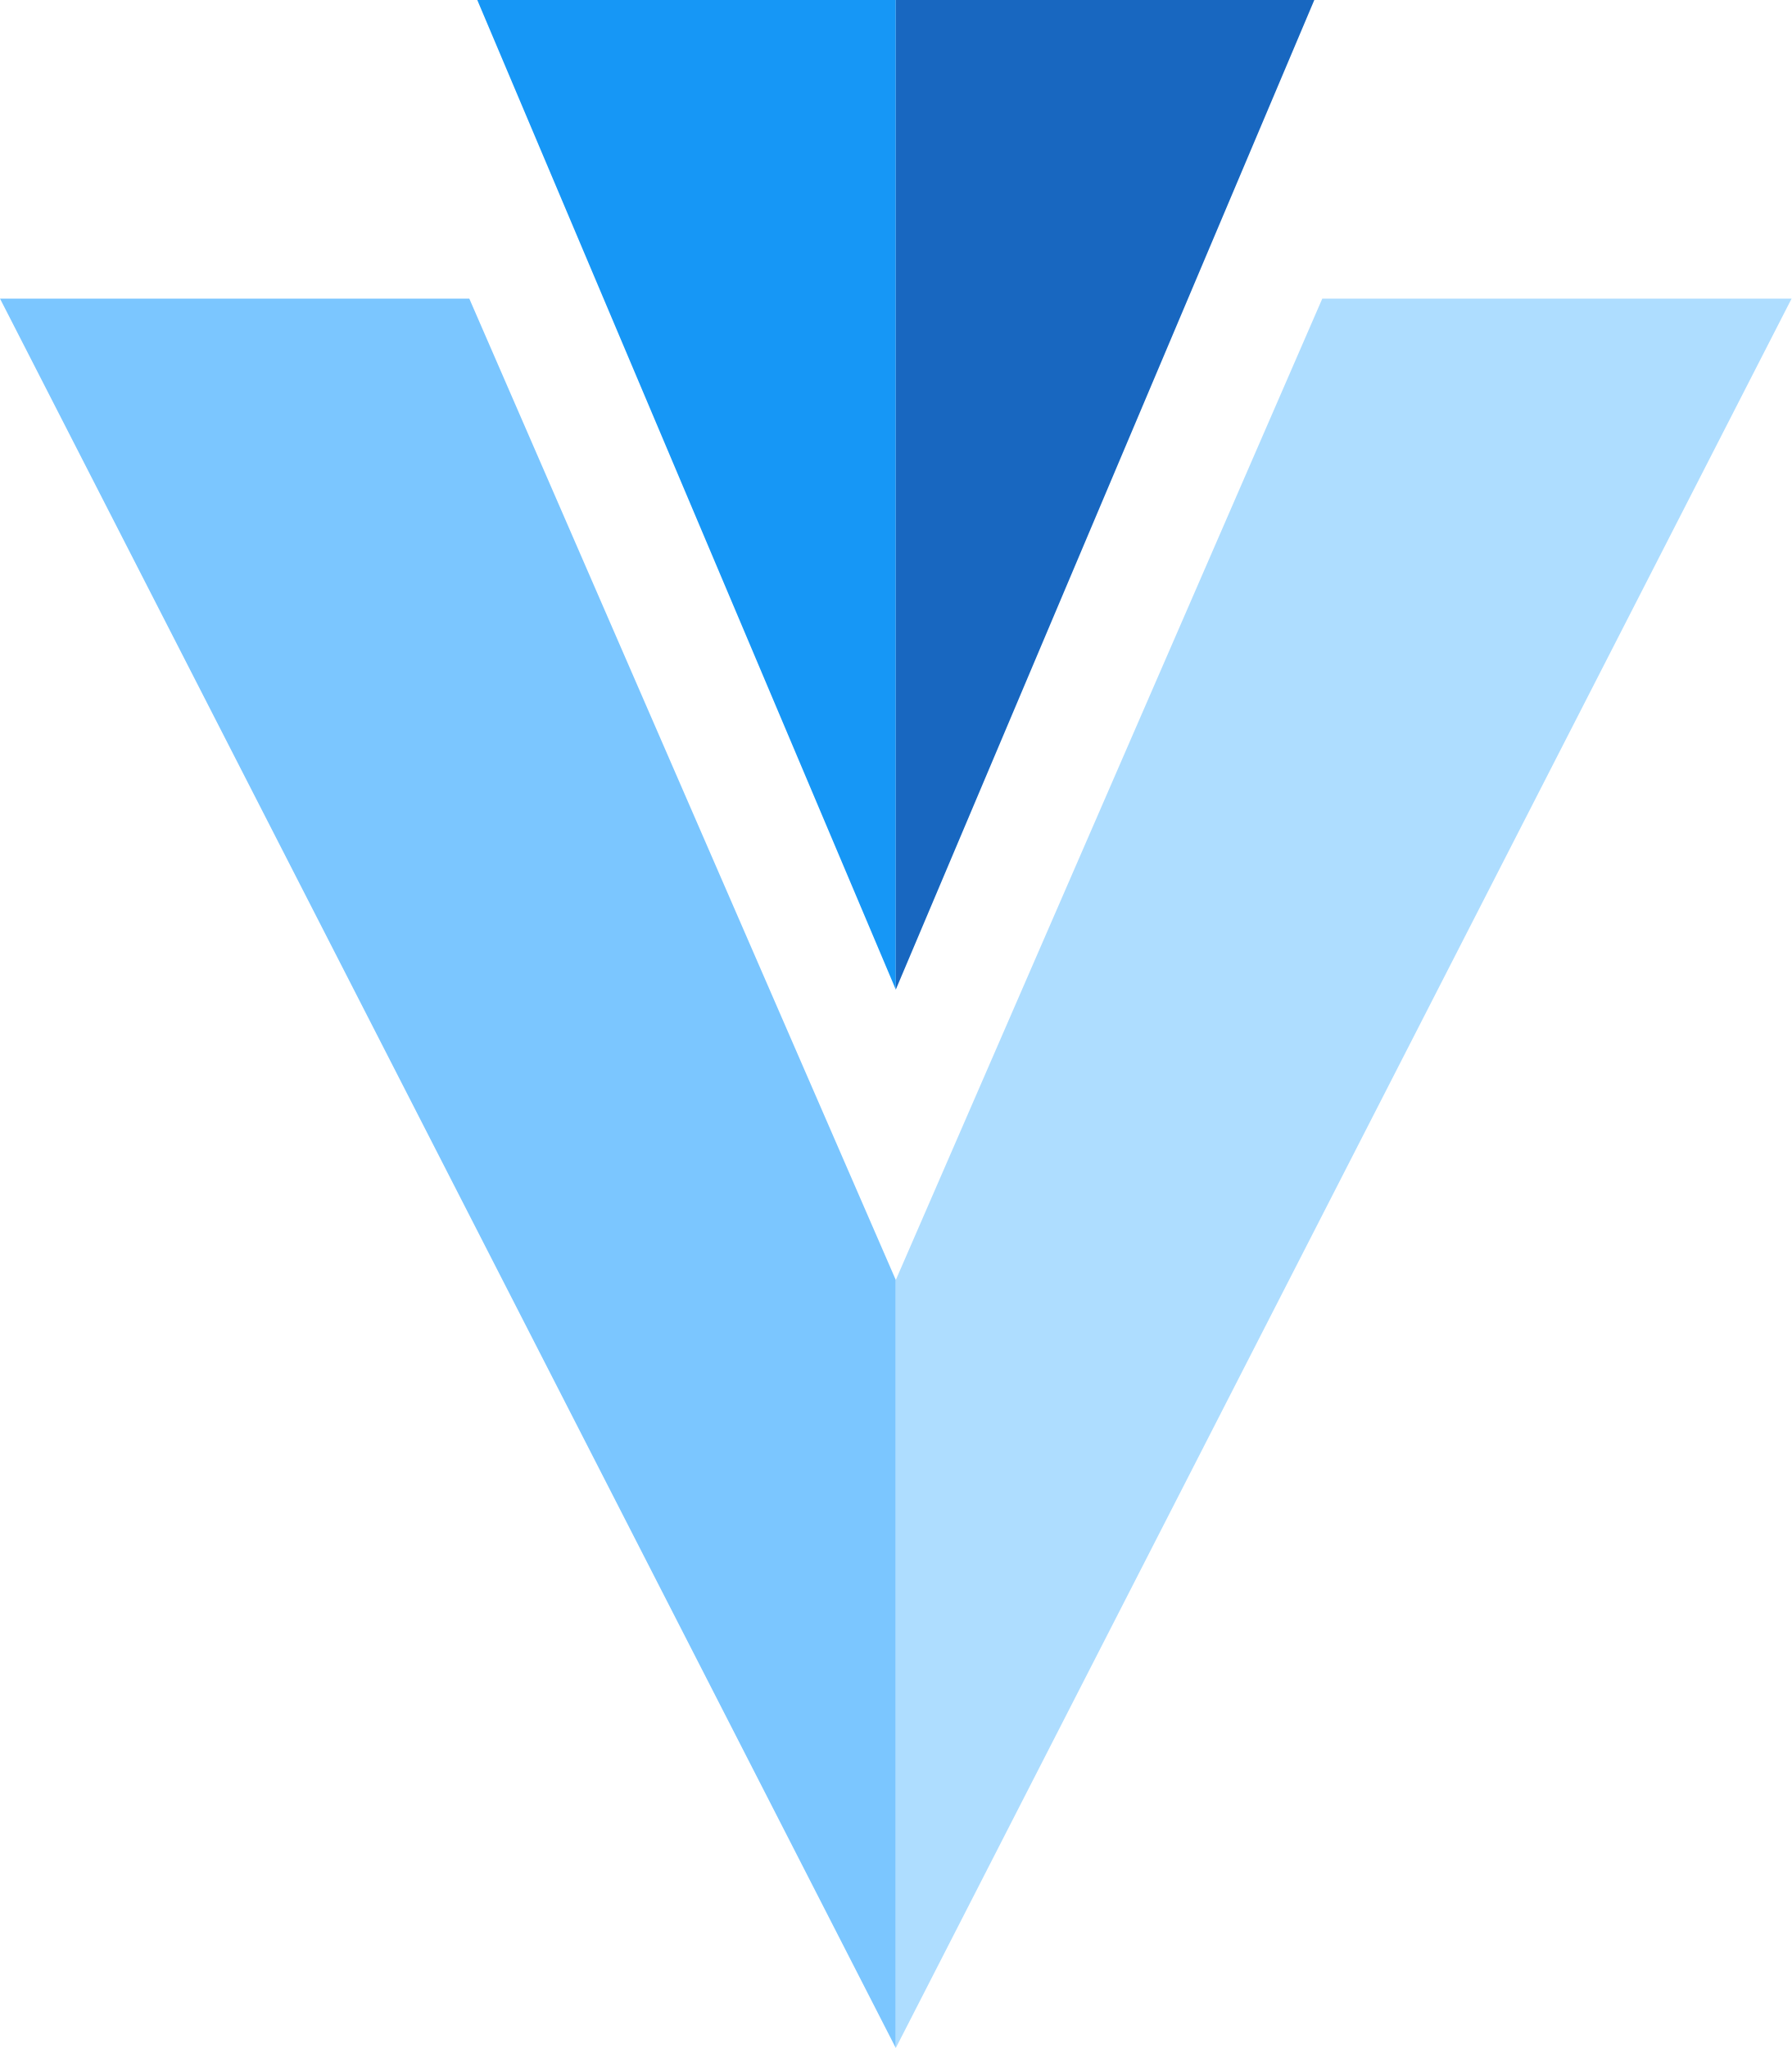
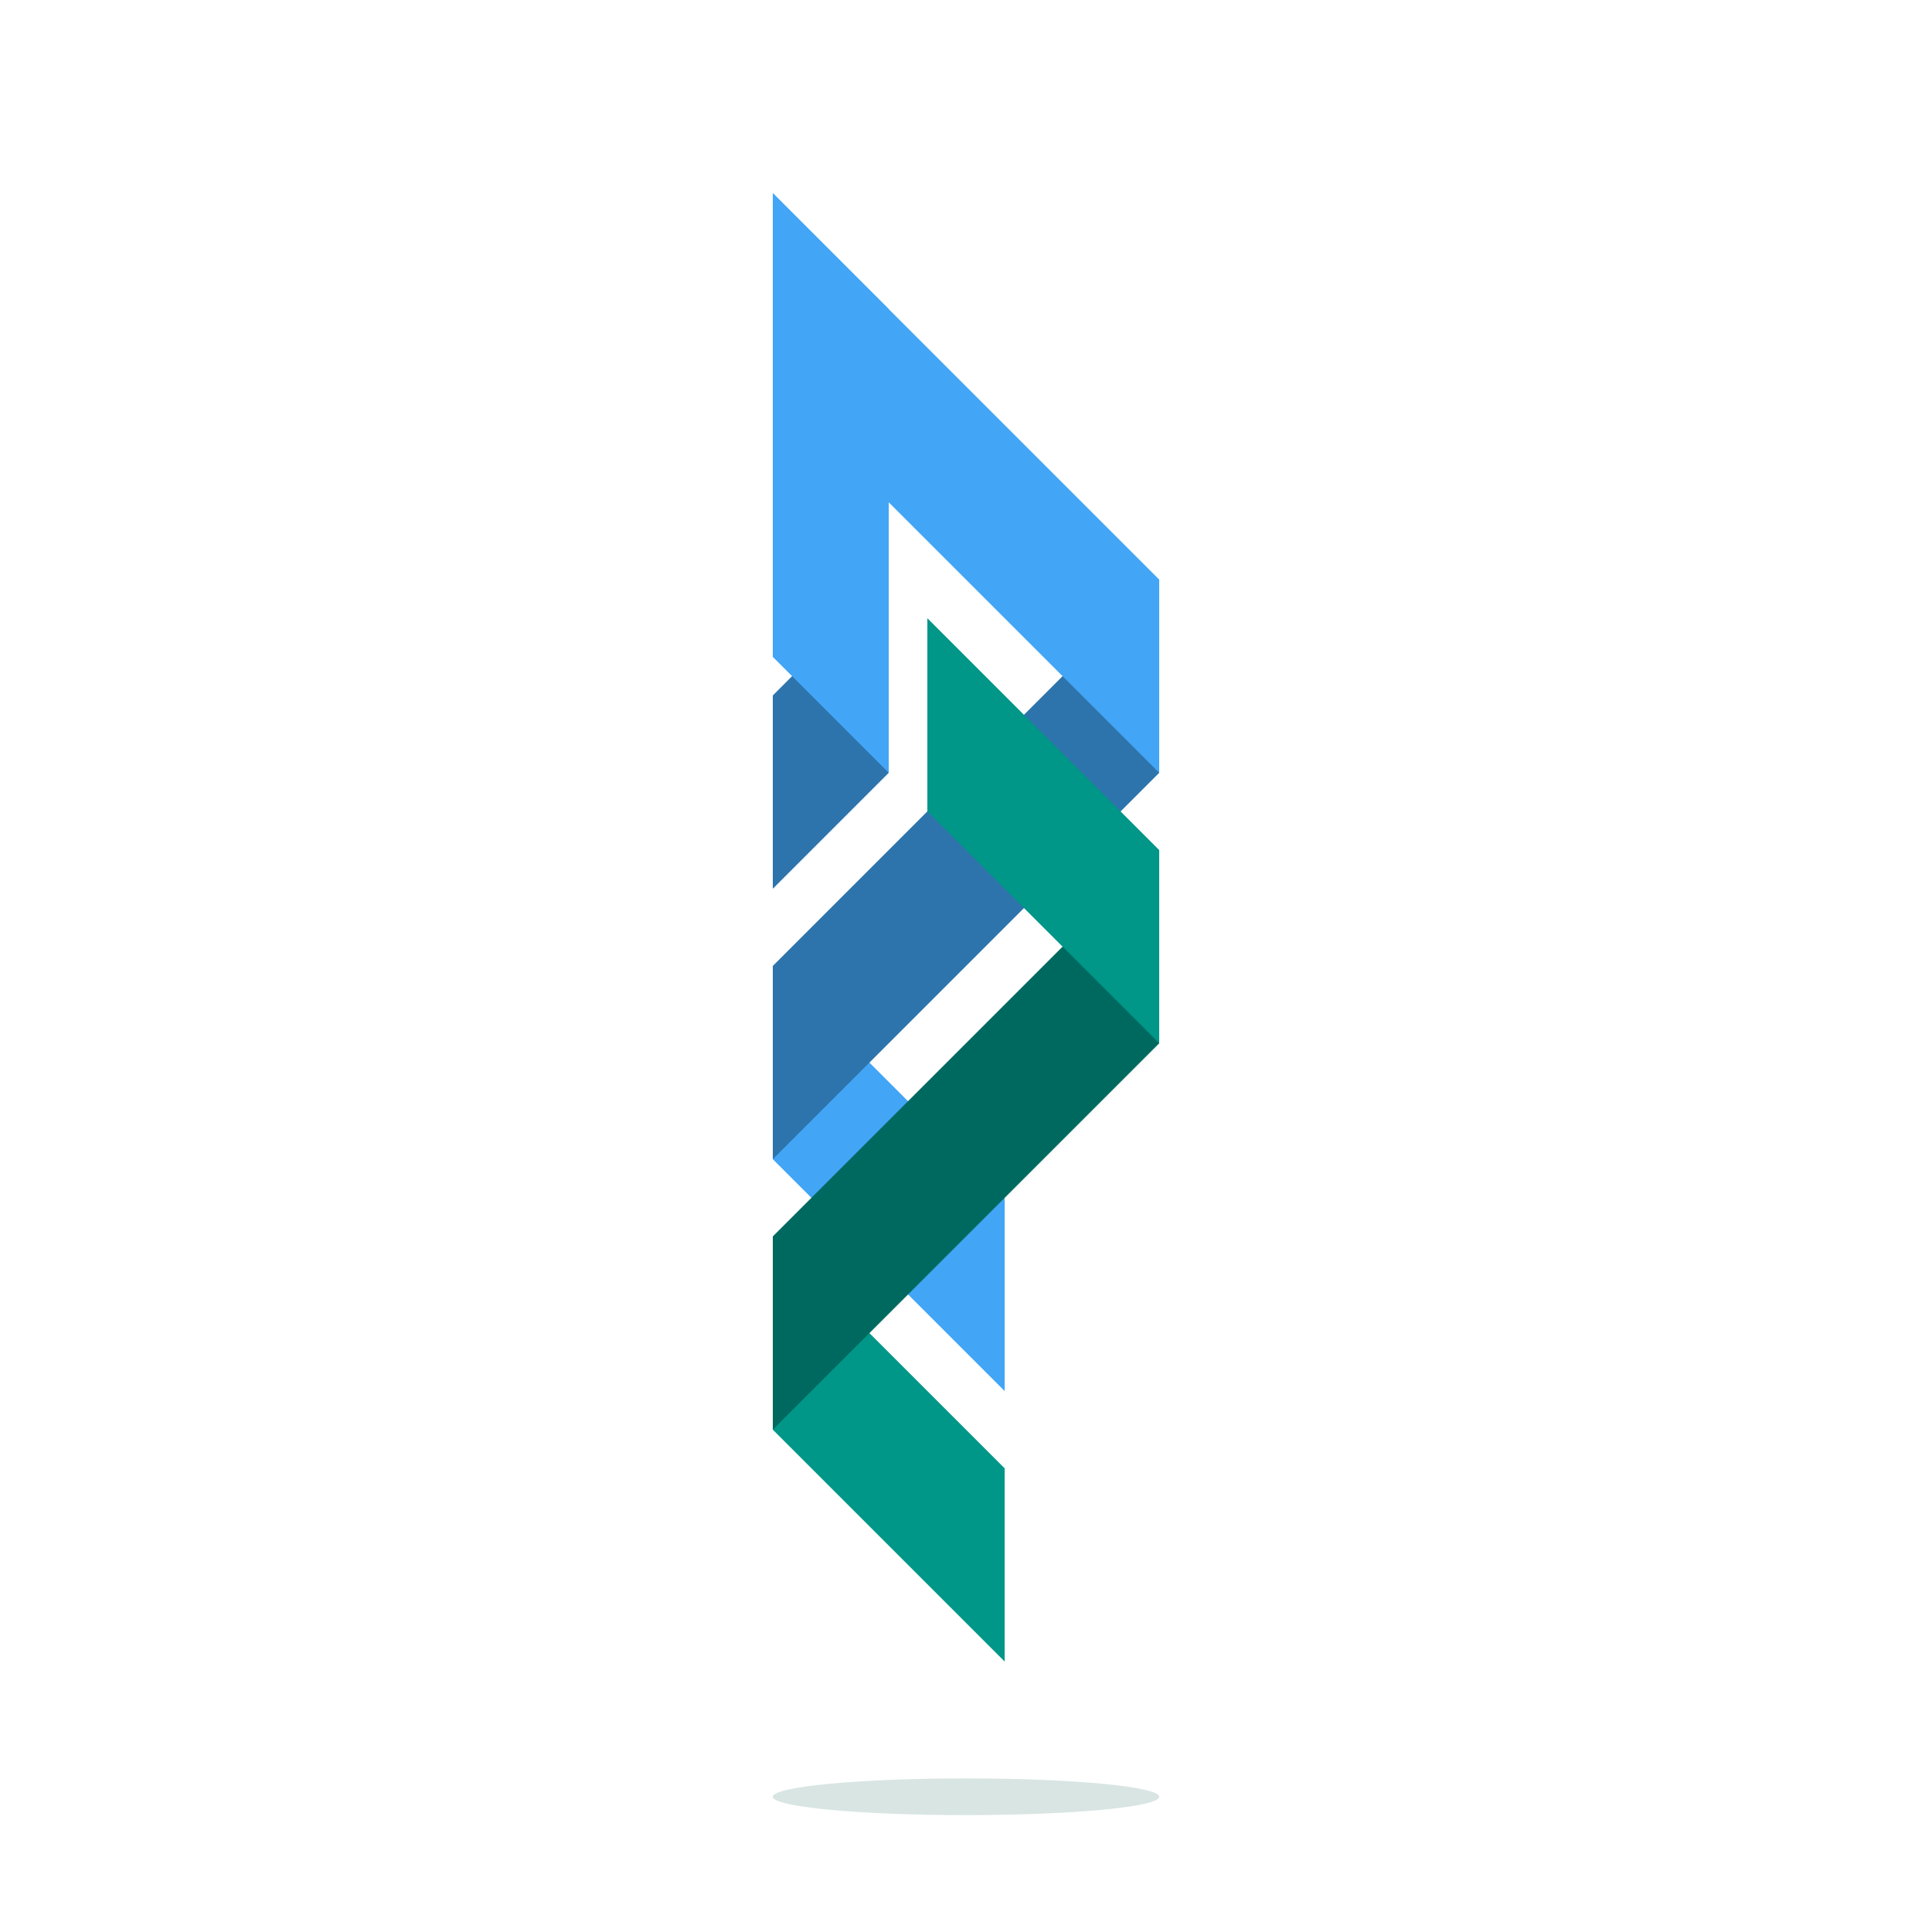
- <svg xmlns="http://www.w3.org/2000/svg" id="Layer_1" data-name="Layer 1" viewBox="0 0 87.5 100">
-   <defs>
-     <style>.cls-1{fill:#1697f6;}.cls-2{fill:#7bc6ff;}.cls-3{fill:#1867c0;}.cls-4{fill:#aeddff;}</style>
-   </defs>
-   <polyline class="cls-1" points="43.75 0 23.31 0 43.75 48.32" />
-   <polygon class="cls-2" points="43.75 62.5 43.75 100 0 14.58 22.92 14.58 43.75 62.5" />
-   <polyline class="cls-3" points="43.75 0 64.19 0 43.75 48.32" />
-   <polygon class="cls-4" points="64.58 14.58 87.5 14.58 43.75 100 43.75 62.5 64.58 14.58" />
+ <svg xmlns="http://www.w3.org/2000/svg" version="1.1" id="Camada_1" x="0px" y="0px" viewBox="0 0 1000 1000" style="enable-background:new 0 0 1000 1000;" xml:space="preserve">
+   <style type="text/css">
+ 	.st0{display:none;opacity:0.2;}
+ 	.st1{display:inline;}
+ 	.st2{fill:#231F20;}
+ 	.st3{fill:#FF5A5A;}
+ 	.st4{opacity:0.3;enable-background:new    ;}
+ 	.st5{fill:#FFB655;}
+ 	.st6{opacity:0.2;}
+ 	.st7{fill:#3E7F73;}
+ 	.st8{fill:#42A5F5;}
+ 	.st9{fill:#009688;}
+ 	.st10{fill:none;stroke:#24FFFF;stroke-width:0.5;stroke-miterlimit:10;}
+ 	.st11{display:none;}
+ 	.st12{display:inline;fill:none;stroke:#27FFE5;stroke-miterlimit:10;}
+ </style>
+   <g id="Camada_1_1_" class="st0">
+     <g class="st1">
+       <g>
+         <polygon class="st2" points="405,698.2 499,792.2 499.3,707.6 405,613.3    " />
+         <polygon class="st2" points="405.5,697.8 405.5,612.9 546.4,472 588.9,514.4    " />
+         <polygon class="st2" points="405.5,697.8 405.5,612.9 546.4,472 588.9,514.4    " />
+         <polygon class="st2" points="408,584.8 502,678.8 502.3,594.3 408,500    " />
+         <polygon class="st2" points="408.3,333.3 464.9,276.7 464.9,191.9 408.3,248.4    " />
+         <polygon class="st2" points="408.3,333.3 464.9,276.7 464.9,191.9 408.3,248.4    " />
+         <polygon class="st2" points="464.8,387.3 408.3,330.7 408.3,245.9 464.9,302.4    " />
+         <polygon class="st2" points="407.3,133 591.9,317.6 591.9,402.4 407.2,217.8    " />
+         <polygon class="st2" points="408,500 450.6,542.6 591.9,401.3 549.5,358.8    " />
+         <polygon class="st2" points="408,500 408,584.8 591.9,401.3 549.5,358.8    " />
+         <polygon class="st2" points="475.8,316.5 588.9,429.6 588.9,514.4 475.8,401.3    " />
+       </g>
+       <g>
+         <polygon class="st3" points="405,698.2 499,792.2 499.3,707.6 405,613.3    " />
+         <polygon class="st3" points="405.5,697.8 405.5,612.9 546.4,472 588.9,514.4    " />
+         <polygon class="st4" points="405.5,697.8 405.5,612.9 546.4,472 588.9,514.4    " />
+         <polygon class="st5" points="408,584.8 502,678.8 502.3,594.3 408,500    " />
+         <polygon class="st5" points="408.3,333.3 464.9,276.7 464.9,191.9 408.3,248.4    " />
+         <polygon class="st4" points="408.3,333.3 464.9,276.7 464.9,191.9 408.3,248.4    " />
+         <polygon class="st5" points="464.8,387.3 408.3,330.7 408.3,245.9 464.9,302.4    " />
+         <polygon class="st5" points="407.3,133 591.9,317.6 591.9,402.4 407.2,217.8    " />
+         <polygon class="st5" points="408,500 450.6,542.6 591.9,401.3 549.5,358.8    " />
+         <polygon class="st4" points="408,500 408,584.8 591.9,401.3 549.5,358.8    " />
+         <polygon class="st3" points="475.8,316.5 588.9,429.6 588.9,514.4 475.8,401.3    " />
+       </g>
+     </g>
+   </g>
+   <g>
+     <g class="st6">
+       <ellipse class="st7" cx="500" cy="930" rx="100" ry="9.5" />
+     </g>
+     <g>
+       <polygon class="st8" points="460,372.6 460,300 400,360 400,460 460,400   " />
+       <polygon class="st4" points="460,372.6 460,300 400,360 400,460 460,400   " />
+     </g>
+     <polygon class="st9" points="400,640 400,740 520,860 520,760  " />
+     <polygon class="st8" points="400,500 400,600 520,720 520,620  " />
+     <g>
+       <polygon class="st8" points="600,300 400,500 400,600 600,400   " />
+       <polygon class="st4" points="600,300 400,500 400,600 600,400   " />
+     </g>
+     <g>
+       <polygon class="st9" points="600,440 400,640 400,740 600,540   " />
+       <polygon class="st4" points="600,440 400,640 400,740 600,540   " />
+     </g>
+     <polygon class="st8" points="400,100 600,300 600,400 400,200  " />
+     <polygon class="st8" points="460,160 400,100 400,340 460,400  " />
+     <polygon class="st9" points="480,320 480,420 600,540 600,440  " />
+     <path class="st10" d="M897.6-258" />
+     <path class="st10" d="M897.6-157" />
+     <g class="st11">
+       <line class="st12" x1="-32.4" y1="-193" x2="897.6" y2="737" />
+       <line class="st12" x1="-32.4" y1="-92" x2="897.6" y2="838" />
+       <line class="st12" x1="-32.4" y1="-232" x2="897.6" y2="698" />
+       <line class="st12" x1="-32.4" y1="-332" x2="897.6" y2="598" />
+       <line class="st12" x1="-32.4" y1="68" x2="897.6" y2="998" />
+       <line class="st12" x1="-32.4" y1="168" x2="897.6" y2="1098" />
+       <line class="st12" x1="-32.4" y1="208" x2="897.6" y2="1138" />
+       <line class="st12" x1="-32.4" y1="308" x2="897.6" y2="1238" />
+       <line class="st12" x1="-32.4" y1="1174" x2="897.6" y2="244" />
+       <line class="st12" x1="-32.4" y1="1073" x2="897.6" y2="143" />
+       <line class="st12" x1="-32.4" y1="1033" x2="897.6" y2="103" />
+       <line class="st12" x1="-32.4" y1="933" x2="897.6" y2="3" />
+       <line class="st12" x1="-32.4" y1="893" x2="897.6" y2="-37" />
+       <line class="st12" x1="-32.4" y1="791" x2="897.6" y2="-139" />
+       <path class="st12" d="M-32.4,773" />
+     </g>
+   </g>
</svg>
